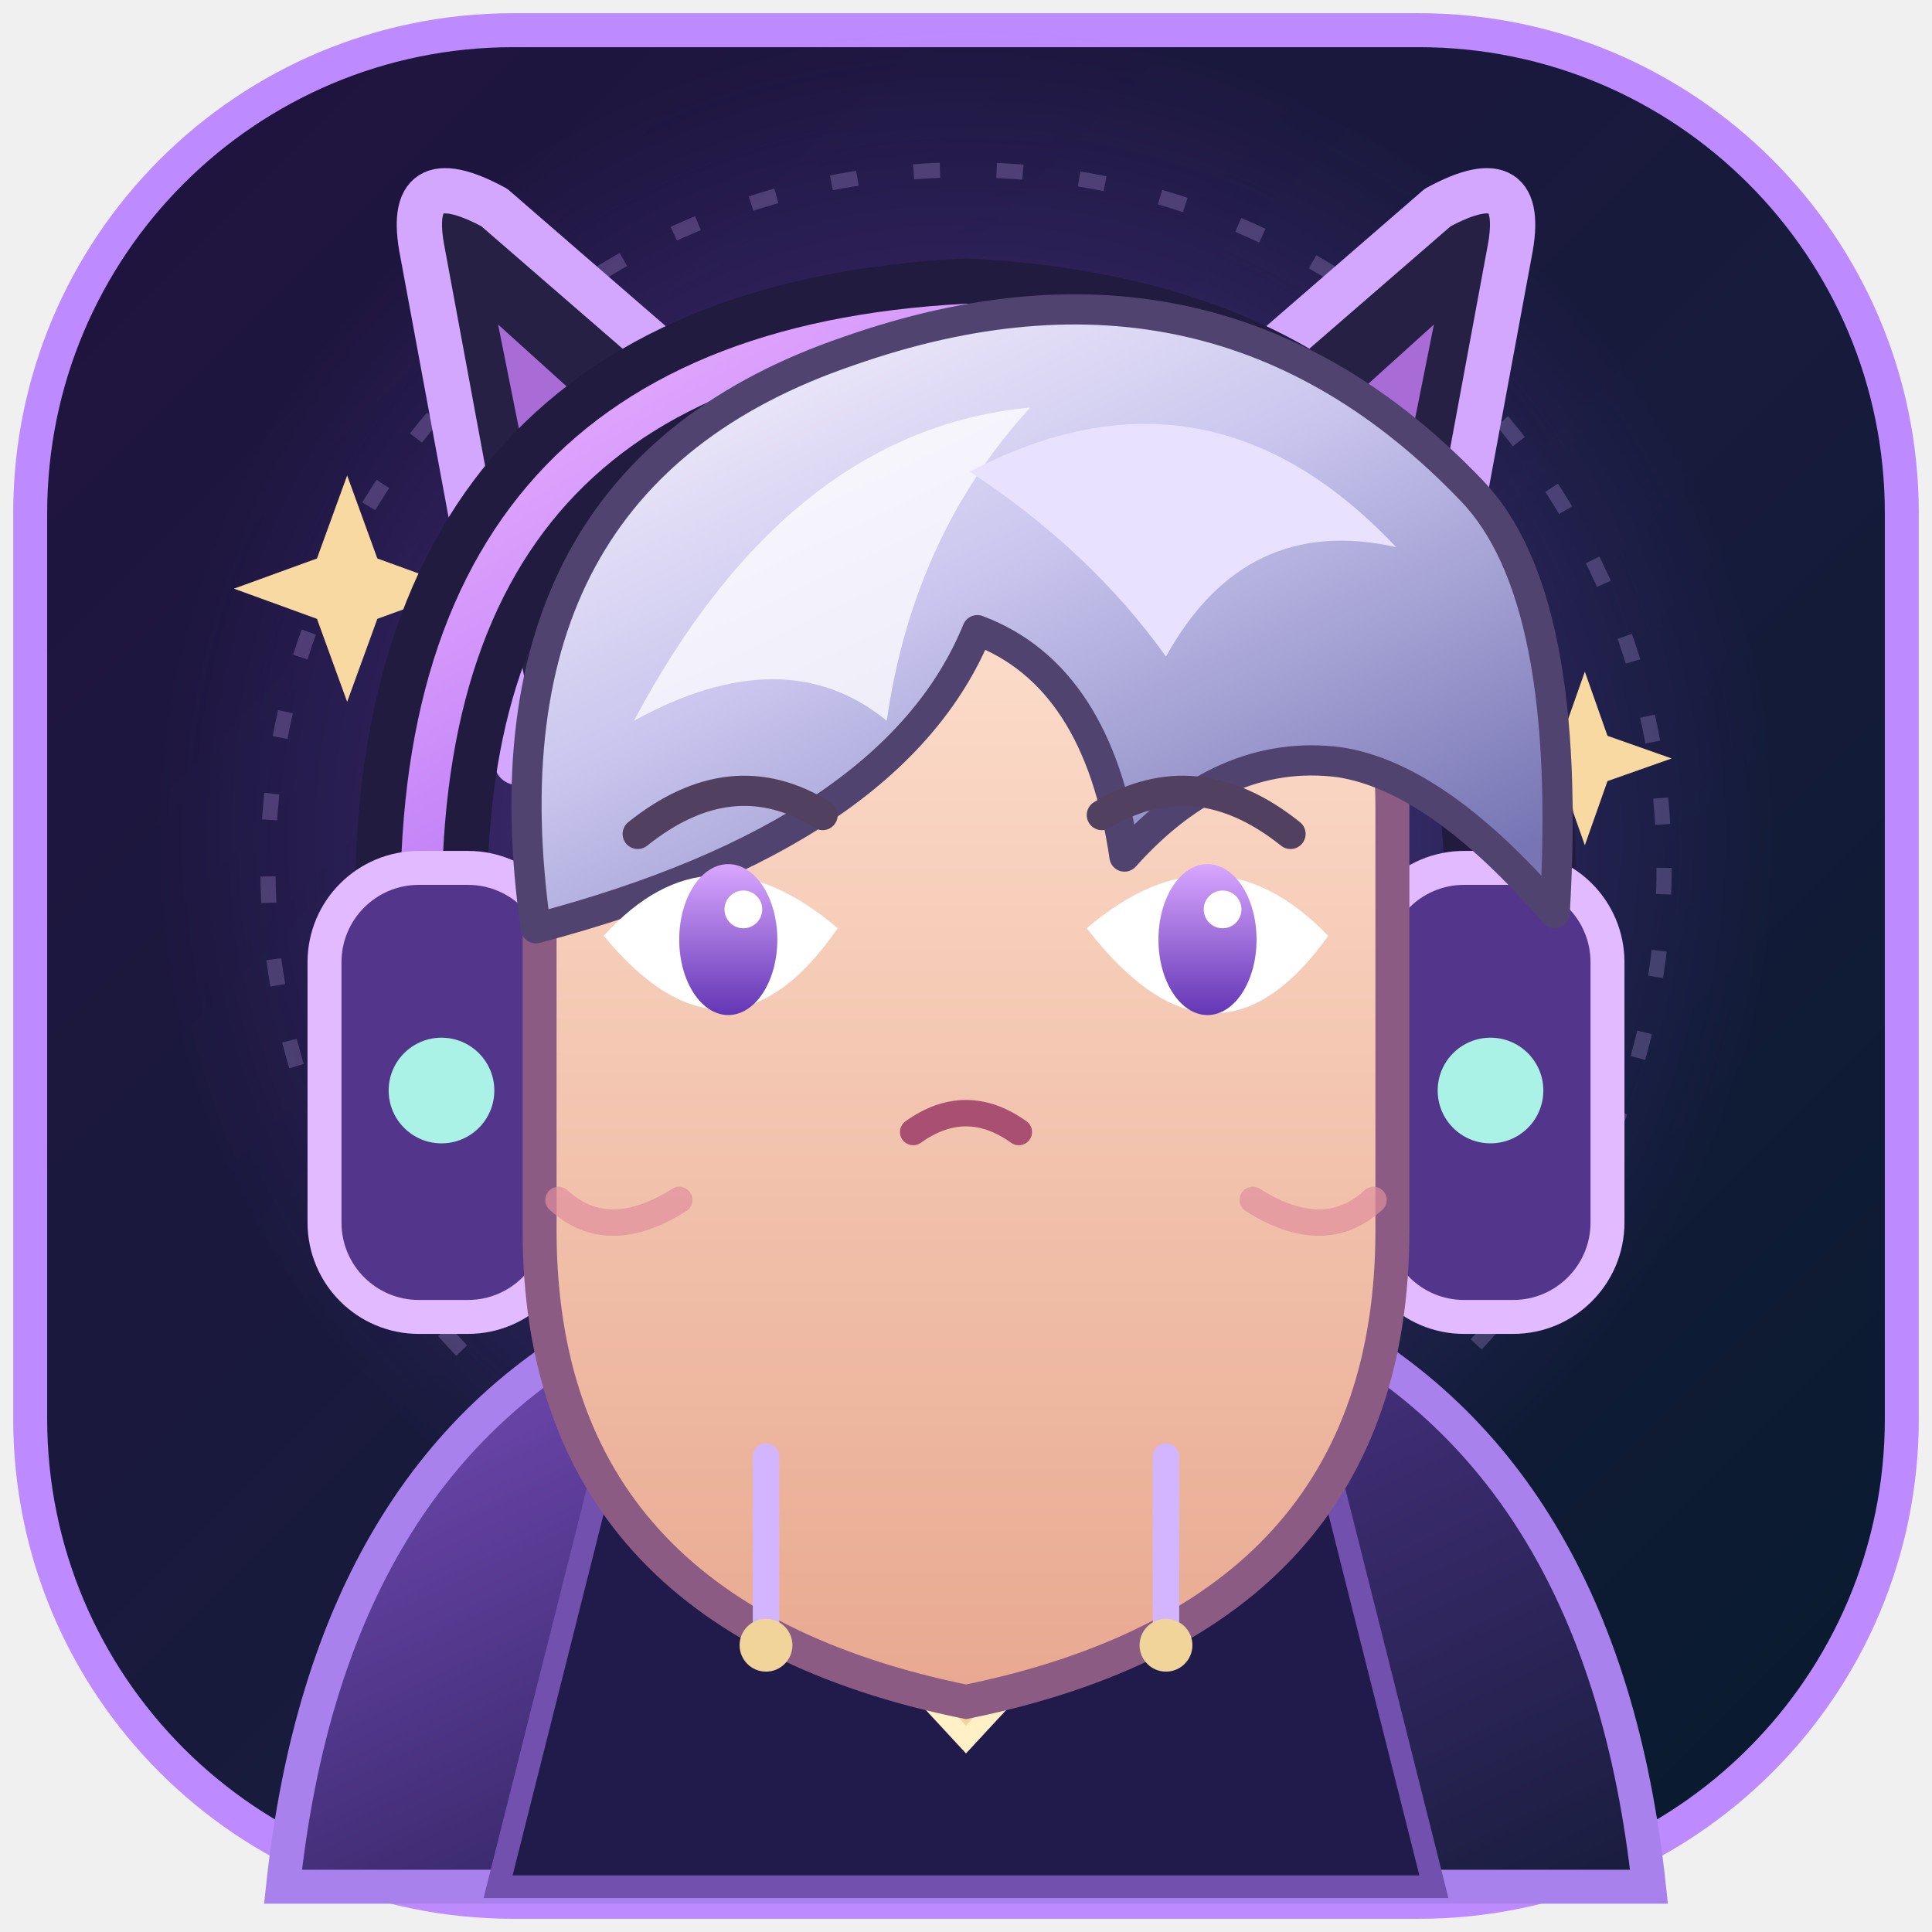
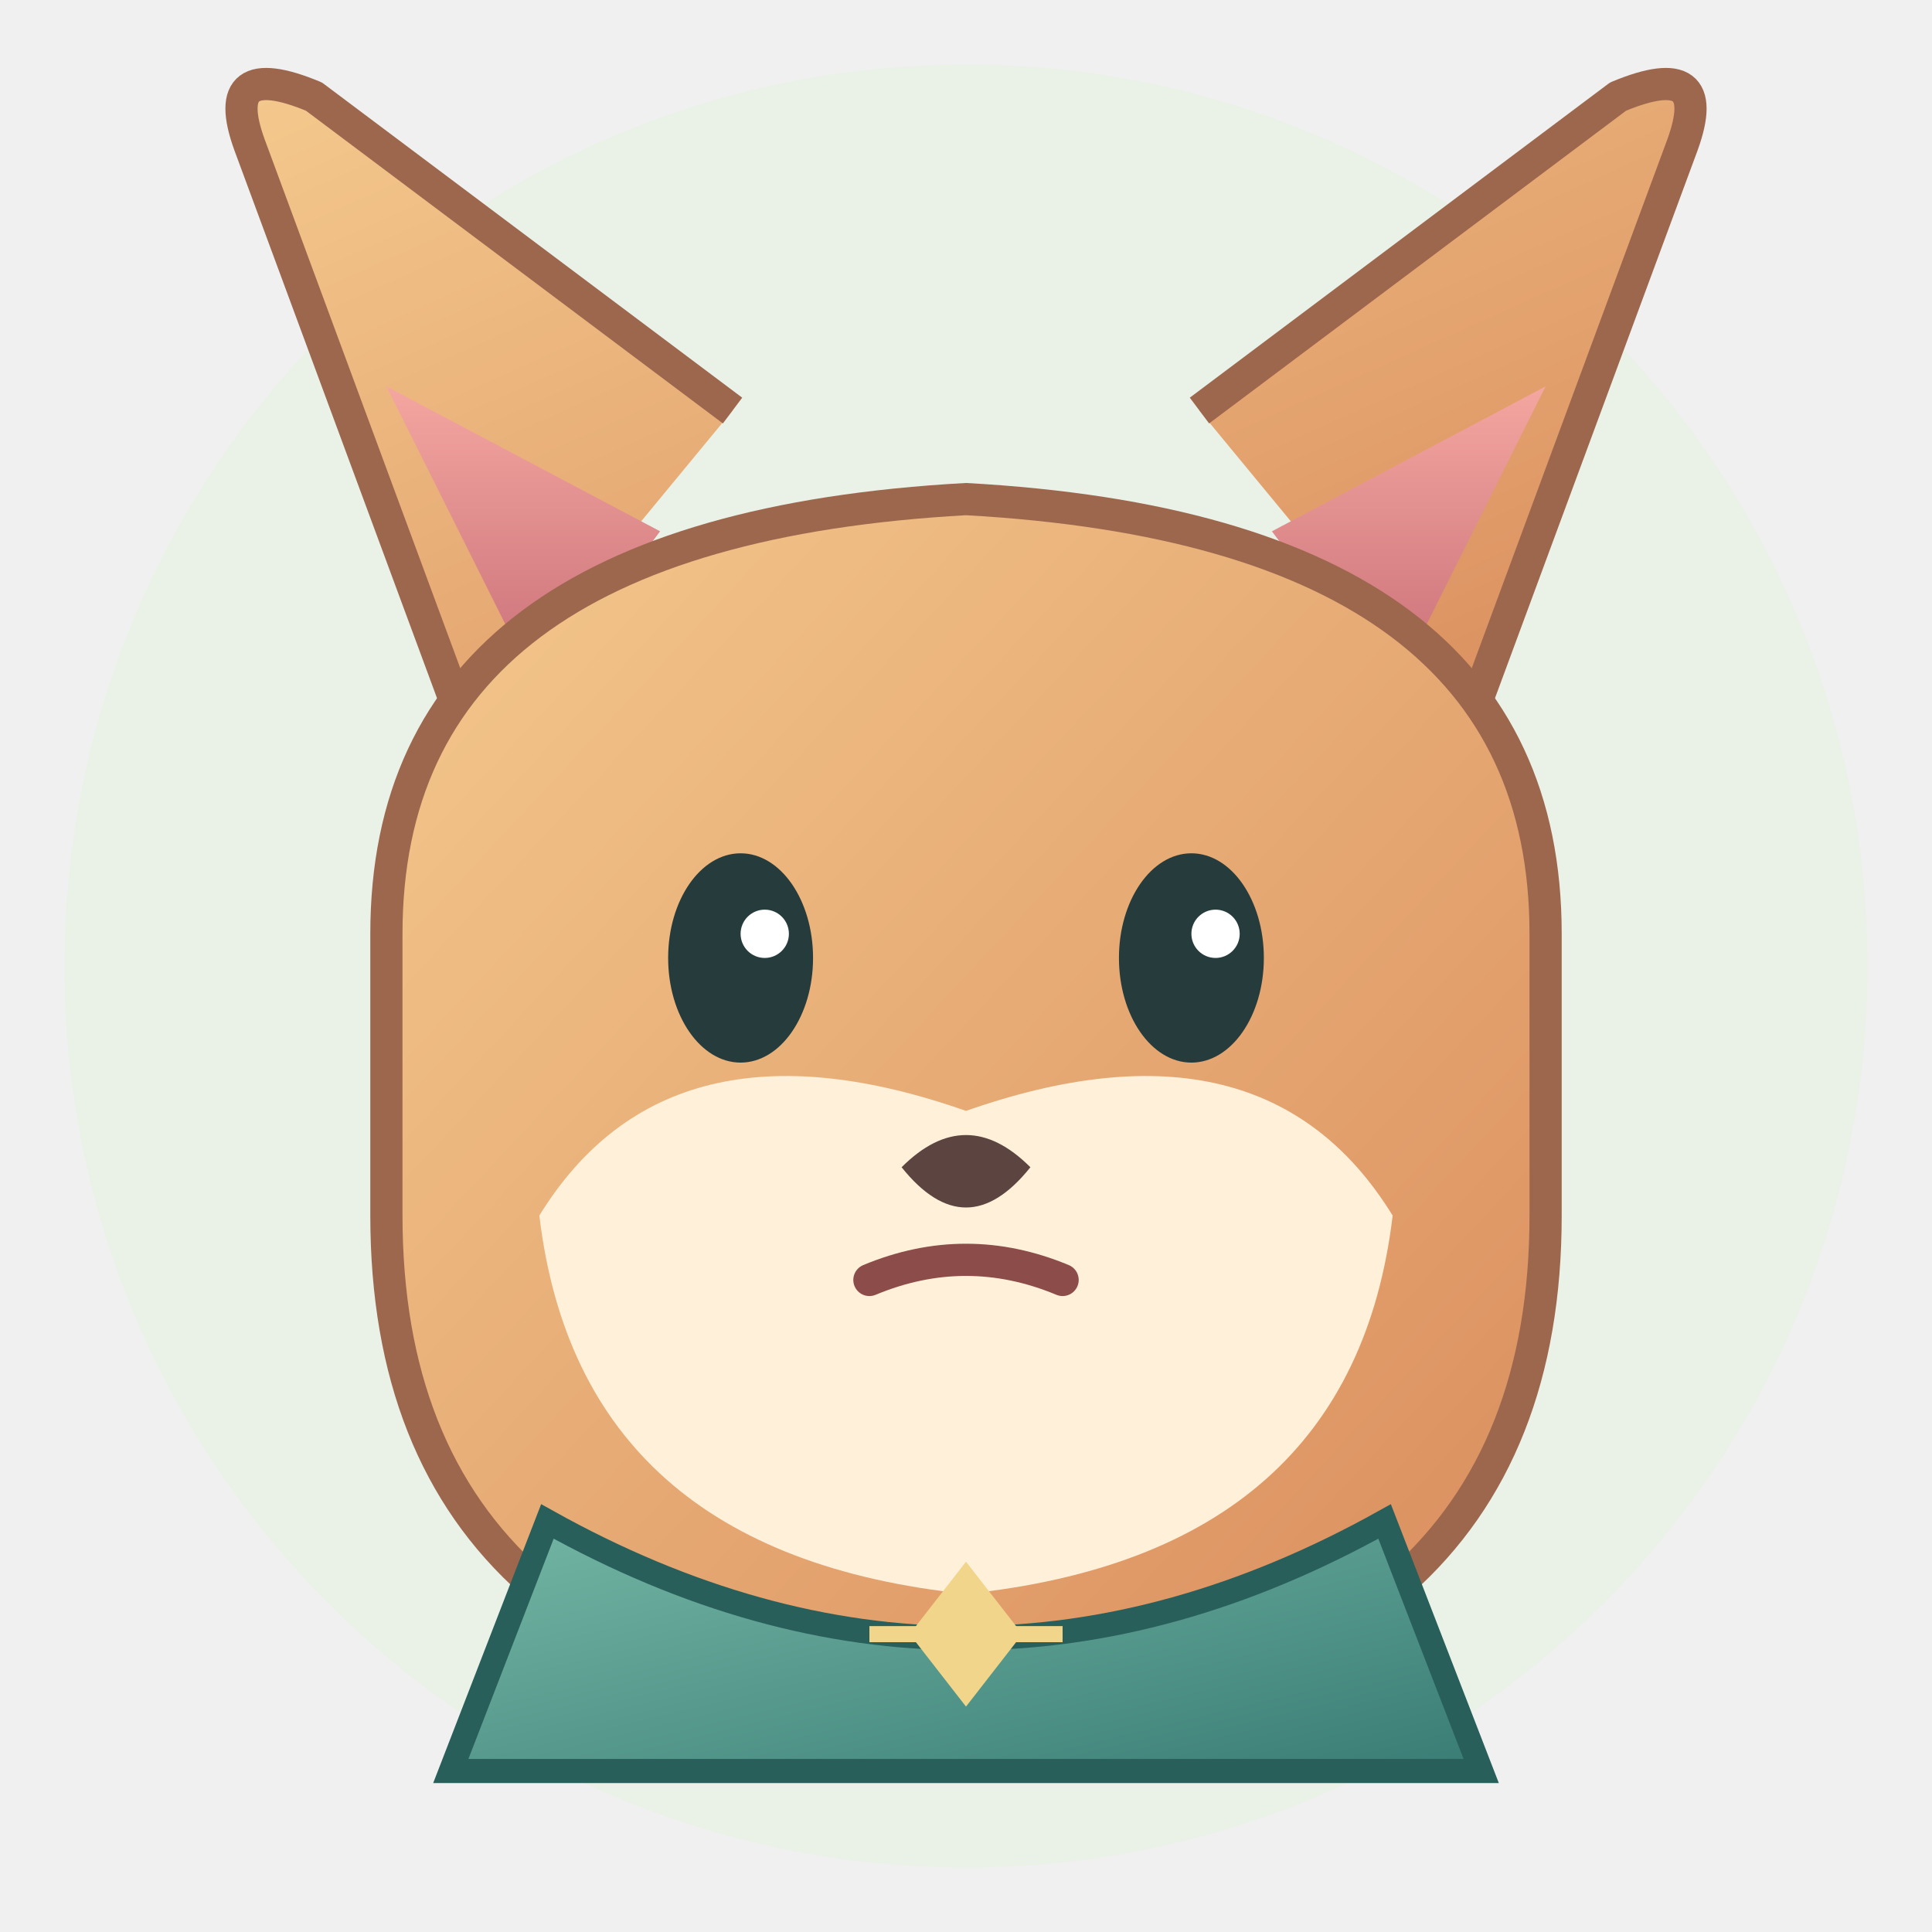
- <svg xmlns="http://www.w3.org/2000/svg" viewBox="0 0 512 512" role="img" aria-label="MIMOX anime gamer mascot">
+ <svg xmlns="http://www.w3.org/2000/svg" viewBox="0 0 240 240" role="img" aria-label="Mimox fennec mascot">
  <defs>
-     <linearGradient id="bg" x1="0" y1="0" x2="1" y2="1">
-       <stop stop-color="#21133f" />
-       <stop offset=".55" stop-color="#171b3c" />
-       <stop offset="1" stop-color="#071b2d" />
+     <linearGradient id="fur" x1="0" y1="0" x2="1" y2="1">
+       <stop stop-color="#f4c98d" />
+       <stop offset="1" stop-color="#d98b5c" />
    </linearGradient>
-     <radialGradient id="halo">
-       <stop stop-color="#b56cff" stop-opacity=".45" />
-       <stop offset="1" stop-color="#8b4dff" stop-opacity="0" />
-     </radialGradient>
-     <linearGradient id="hair" x1="0" y1="0" x2=".8" y2="1">
-       <stop stop-color="#fffaff" />
-       <stop offset=".48" stop-color="#c9c5ee" />
-       <stop offset="1" stop-color="#7775b4" />
+     <linearGradient id="ear" x1="0" y1="0" x2="0" y2="1">
+       <stop stop-color="#f4a6a0" />
+       <stop offset="1" stop-color="#c86e77" />
    </linearGradient>
-     <linearGradient id="skin" x1="0" y1="0" x2="0" y2="1">
-       <stop stop-color="#ffe5d4" />
-       <stop offset="1" stop-color="#e8a88f" />
-     </linearGradient>
-     <linearGradient id="hood" x1="0" y1="0" x2="1" y2="1">
-       <stop stop-color="#8252c8" />
-       <stop offset=".55" stop-color="#3e2c72" />
-       <stop offset="1" stop-color="#171c3b" />
-     </linearGradient>
-     <linearGradient id="purple" x1="0" y1="0" x2="1" y2="1">
-       <stop stop-color="#edb5ff" />
-       <stop offset="1" stop-color="#8c42ee" />
-     </linearGradient>
-     <linearGradient id="eye" x1="0" y1="0" x2="0" y2="1">
-       <stop stop-color="#d9a6ff" />
-       <stop offset="1" stop-color="#6336b5" />
+     <linearGradient id="scarf" x1="0" y1="0" x2="1" y2="1">
+       <stop stop-color="#75b7a5" />
+       <stop offset="1" stop-color="#397c75" />
    </linearGradient>
  </defs>
-   <rect x="8" y="8" width="496" height="496" rx="128" fill="url(#bg)" stroke="#bd8aff" stroke-width="9" />
-   <circle cx="256" cy="222" r="214" fill="url(#halo)" />
-   <circle cx="256" cy="230" r="185" fill="none" stroke="#d6b7ff" stroke-opacity=".23" stroke-width="4" stroke-dasharray="7 15" />
-   <g fill="#f7d9a1">
-     <path d="m92 126 8 22 22 8-22 8-8 22-8-22-22-8 22-8z" />
-     <path d="m420 178 6 17 17 6-17 6-6 17-6-17-17-6 17-6z" />
-     <circle cx="91" cy="282" r="5" />
-     <circle cx="424" cy="300" r="5" />
-   </g>
-   <path d="M75 500q12-112 91-151 39-20 90-20t90 20q79 39 91 151z" fill="url(#hood)" stroke="#a981ed" stroke-width="9" />
-   <path d="M166 365q90 76 180 0l34 135H132z" fill="#211b4c" stroke="#7150ae" stroke-width="6" />
-   <path d="m256 407 25 27-25 27-25-27z" fill="#f0d49a" stroke="#fff0c6" stroke-width="5" />
-   <path d="m256 418 13 16-13 15-13-15z" fill="#7a4cbb" />
-   <path d="M137 202 112 67q-5-25 19-12l105 91z" fill="#252044" stroke="#d4a7ff" stroke-width="12" stroke-linejoin="round" />
-   <path d="m145 151-13-65 62 56z" fill="#a96bd6" />
-   <path d="M375 202 400 67q5-25-19-12l-105 91z" fill="#252044" stroke="#d4a7ff" stroke-width="12" stroke-linejoin="round" />
-   <path d="m367 151 13-65-62 56z" fill="#a96bd6" />
-   <path d="M112 255q-8-161 144-169 152 8 144 169" fill="none" stroke="#211b3f" stroke-width="35" stroke-linecap="round" />
-   <path d="M112 255q-8-161 144-169 152 8 144 169" fill="none" stroke="url(#purple)" stroke-width="11" stroke-linecap="round" />
-   <rect x="86" y="230" width="63" height="119" rx="25" fill="#54358c" stroke="#e1baff" stroke-width="9" />
-   <rect x="363" y="230" width="63" height="119" rx="25" fill="#54358c" stroke="#e1baff" stroke-width="9" />
-   <circle cx="117" cy="289" r="14" fill="#a9f2e5" />
-   <circle cx="395" cy="289" r="14" fill="#a9f2e5" />
-   <path d="M143 214q0-91 113-96 113 5 113 96v112q0 102-113 125-113-23-113-125z" fill="url(#skin)" stroke="#8b5b83" stroke-width="9" />
-   <path d="M142 246q-17-119 83-153 97-34 165 37 27 28 22 112-31-36-57-40-31-4-57 25-7-48-39-60-22 54-117 79z" fill="url(#hair)" stroke="#51436f" stroke-width="8" stroke-linejoin="round" />
-   <path d="M168 191q41-77 105-83-31 34-38 83-27-22-67 0z" fill="#fff" opacity=".75" />
-   <path d="M257 125q63-33 113 20-40-9-61 29-20-28-52-49z" fill="#e8e2ff" />
-   <path d="M160 248q28-31 62-2-29 42-62 2z" fill="#fff" />
-   <path d="M288 246q34-29 64 2-30 42-64-2z" fill="#fff" />
-   <ellipse cx="193" cy="249" rx="13" ry="20" fill="url(#eye)" />
-   <ellipse cx="320" cy="249" rx="13" ry="20" fill="url(#eye)" />
-   <circle cx="197" cy="241" r="5" fill="#fff" />
-   <circle cx="324" cy="241" r="5" fill="#fff" />
-   <path d="M169 221q25-20 49-5M292 216q25-15 50 5" fill="none" stroke="#51405f" stroke-width="8" stroke-linecap="round" />
-   <path d="M242 300q14-10 28 0" fill="none" stroke="#a94f71" stroke-width="7" stroke-linecap="round" />
-   <path d="M180 318q-19 12-32 0M332 318q19 12 32 0" fill="none" stroke="#df8e9c" stroke-width="7" stroke-linecap="round" opacity=".7" />
-   <path d="M203 386v45m106-45v45" stroke="#d3b5ff" stroke-width="7" stroke-linecap="round" />
-   <circle cx="203" cy="436" r="7" fill="#f0d49a" />
-   <circle cx="309" cy="436" r="7" fill="#f0d49a" />
+   <circle cx="120" cy="120" r="112" fill="#eaf2e8" />
+   <path d="M58 91 31 18Q27 7 39 12L91 51M182 91l27-73q4-11-8-6l-52 39" fill="url(#fur)" stroke="#9d674e" stroke-width="4" stroke-linejoin="round" />
+   <path d="m48 48 34 18-15 20zm144 0-34 18 15 20z" fill="url(#ear)" />
+   <path d="M48 116Q48 66 120 62q72 4 72 54v35q0 59-72 64-72-5-72-64z" fill="url(#fur)" stroke="#9d674e" stroke-width="4" />
+   <path d="M67 151q16-26 53-13 37-13 53 13-5 42-53 47-48-5-53-47" fill="#fff0d9" />
+   <ellipse cx="92" cy="119" rx="9" ry="13" fill="#263b3b" />
+   <ellipse cx="148" cy="119" rx="9" ry="13" fill="#263b3b" />
+   <circle cx="95" cy="116" r="3" fill="white" />
+   <circle cx="151" cy="116" r="3" fill="white" />
+   <path d="M112 145q8-8 16 0-8 10-16 0" fill="#5c4540" />
+   <path d="M108 159q12-5 24 0" fill="none" stroke="#8c4d4a" stroke-width="4" stroke-linecap="round" />
+   <path d="M68 189q52 29 104 0l12 31H56z" fill="url(#scarf)" stroke="#285f5b" stroke-width="3" />
+   <path d="m120 194 7 9-7 9-7-9z" fill="#f1d58a" />
+   <path d="M108 203h24" stroke="#f1d58a" stroke-width="2" />
</svg>
